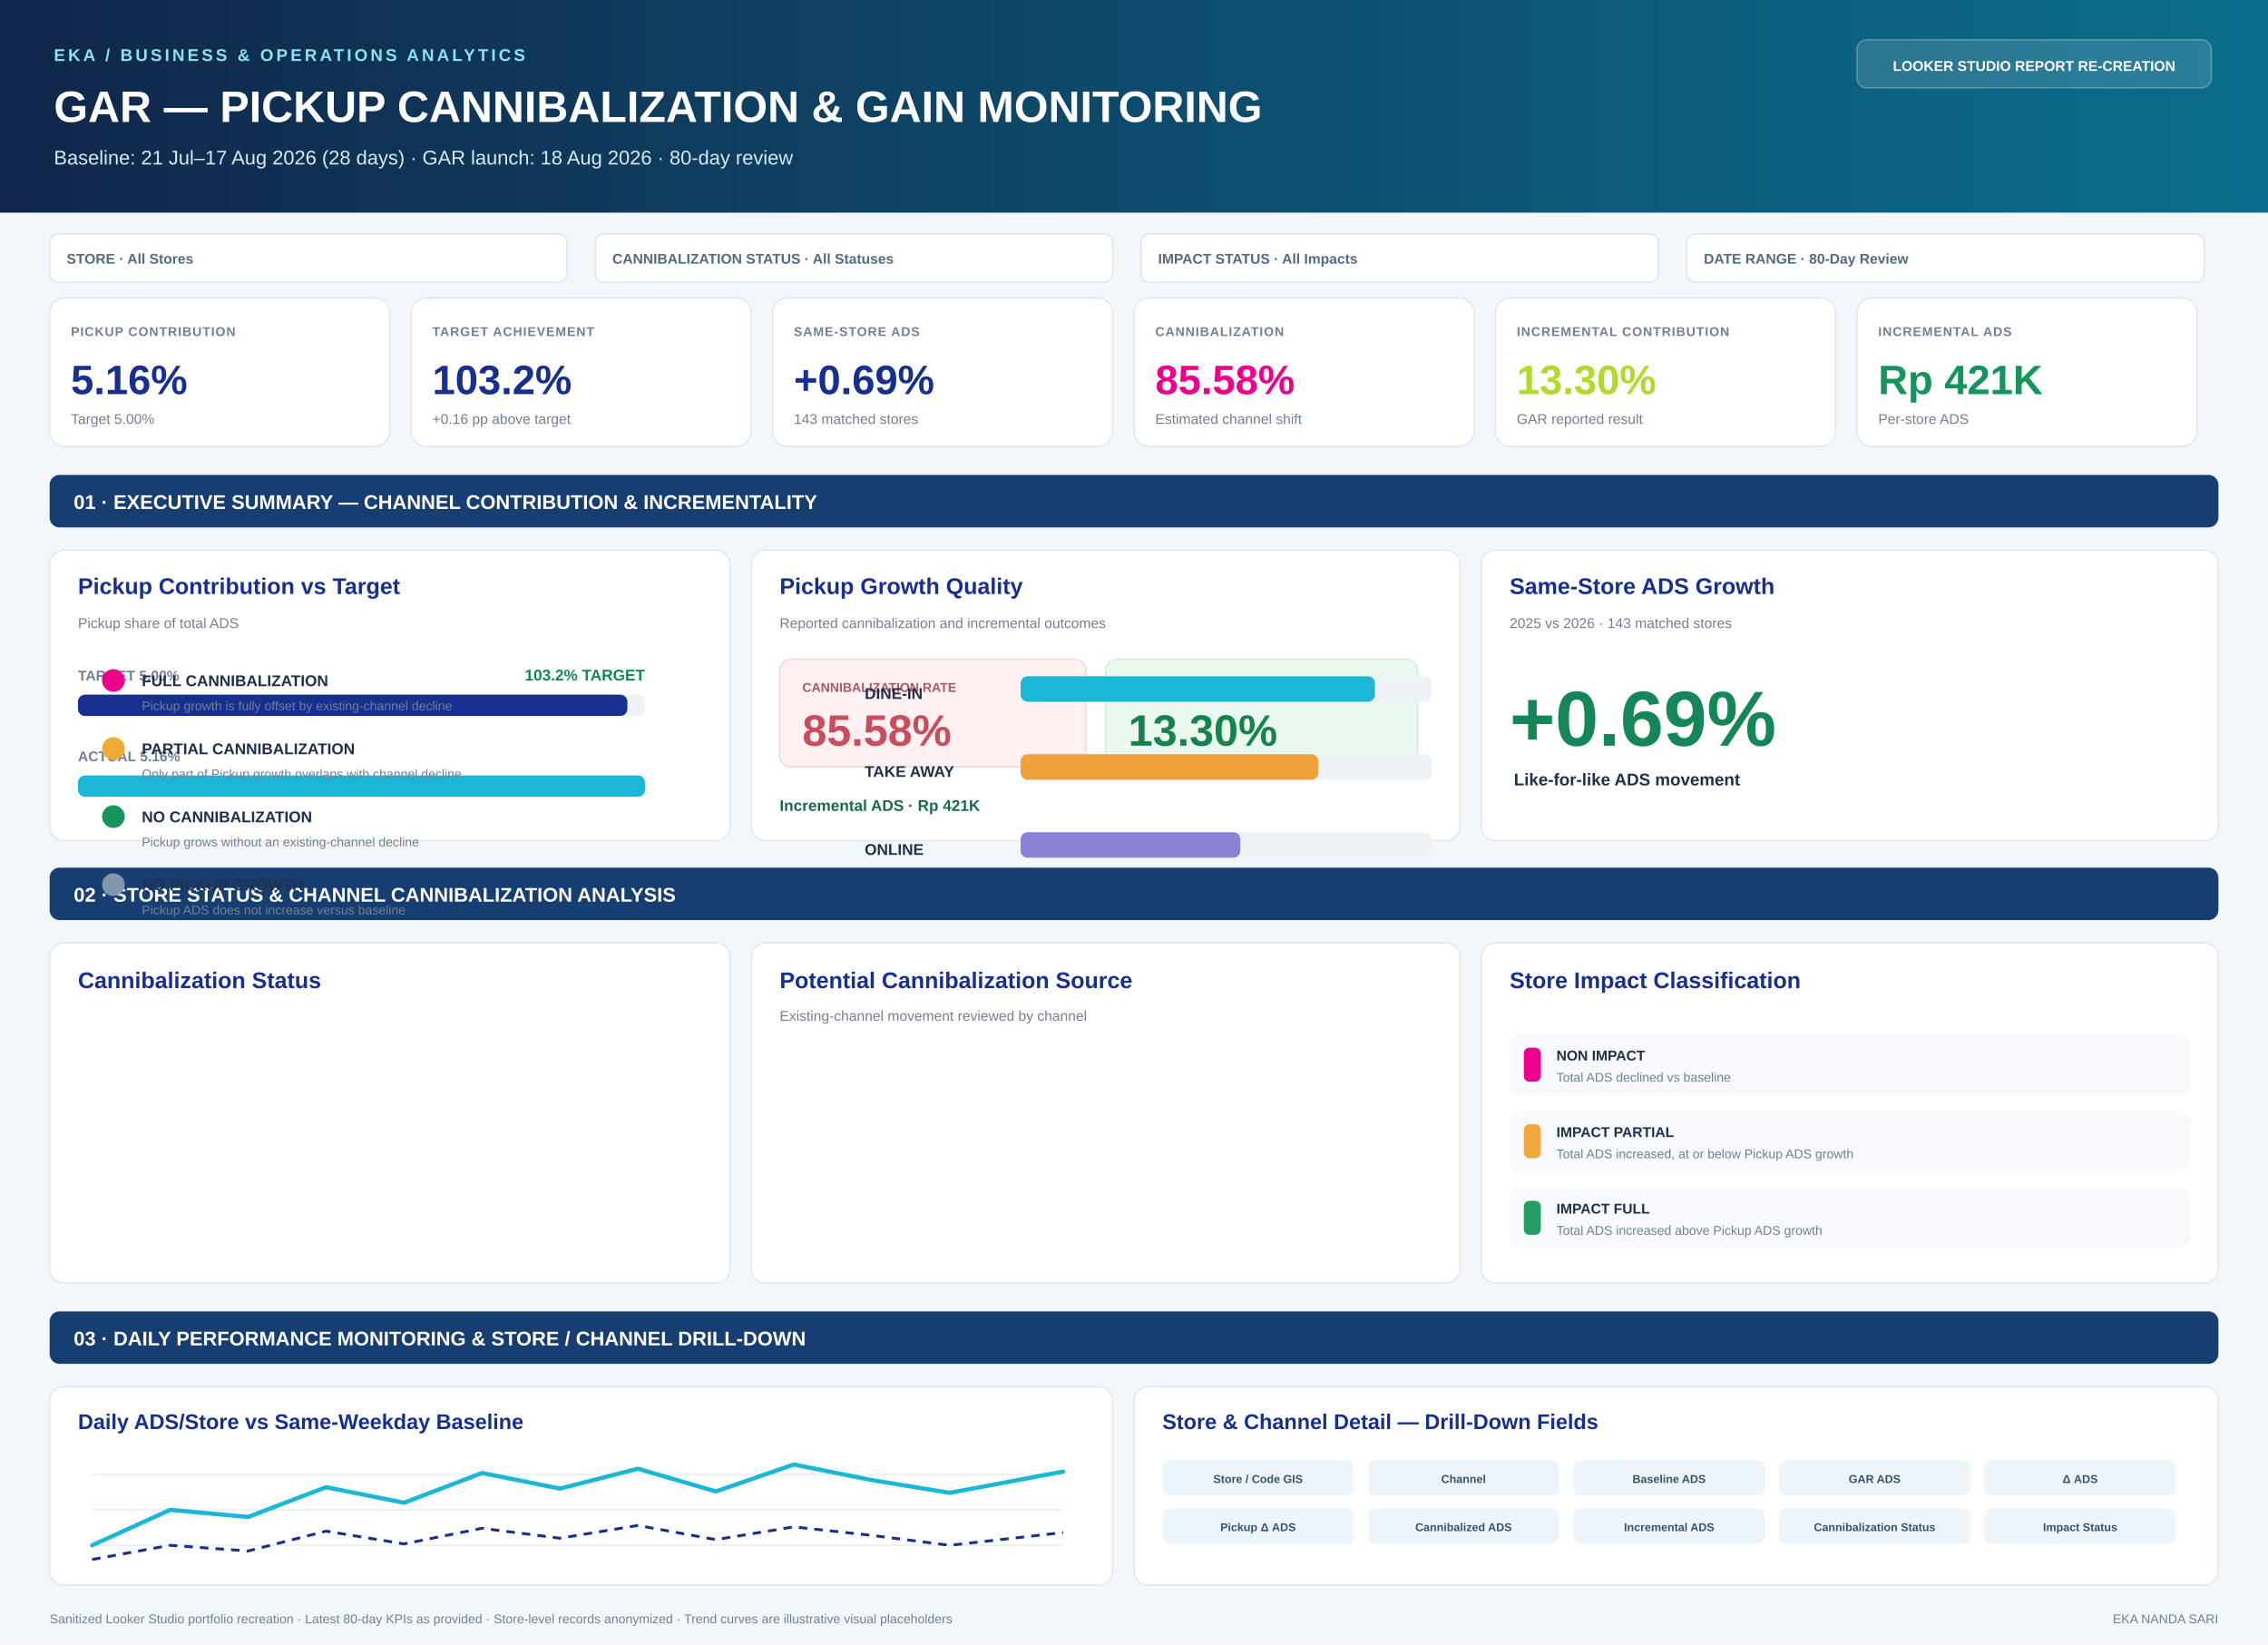
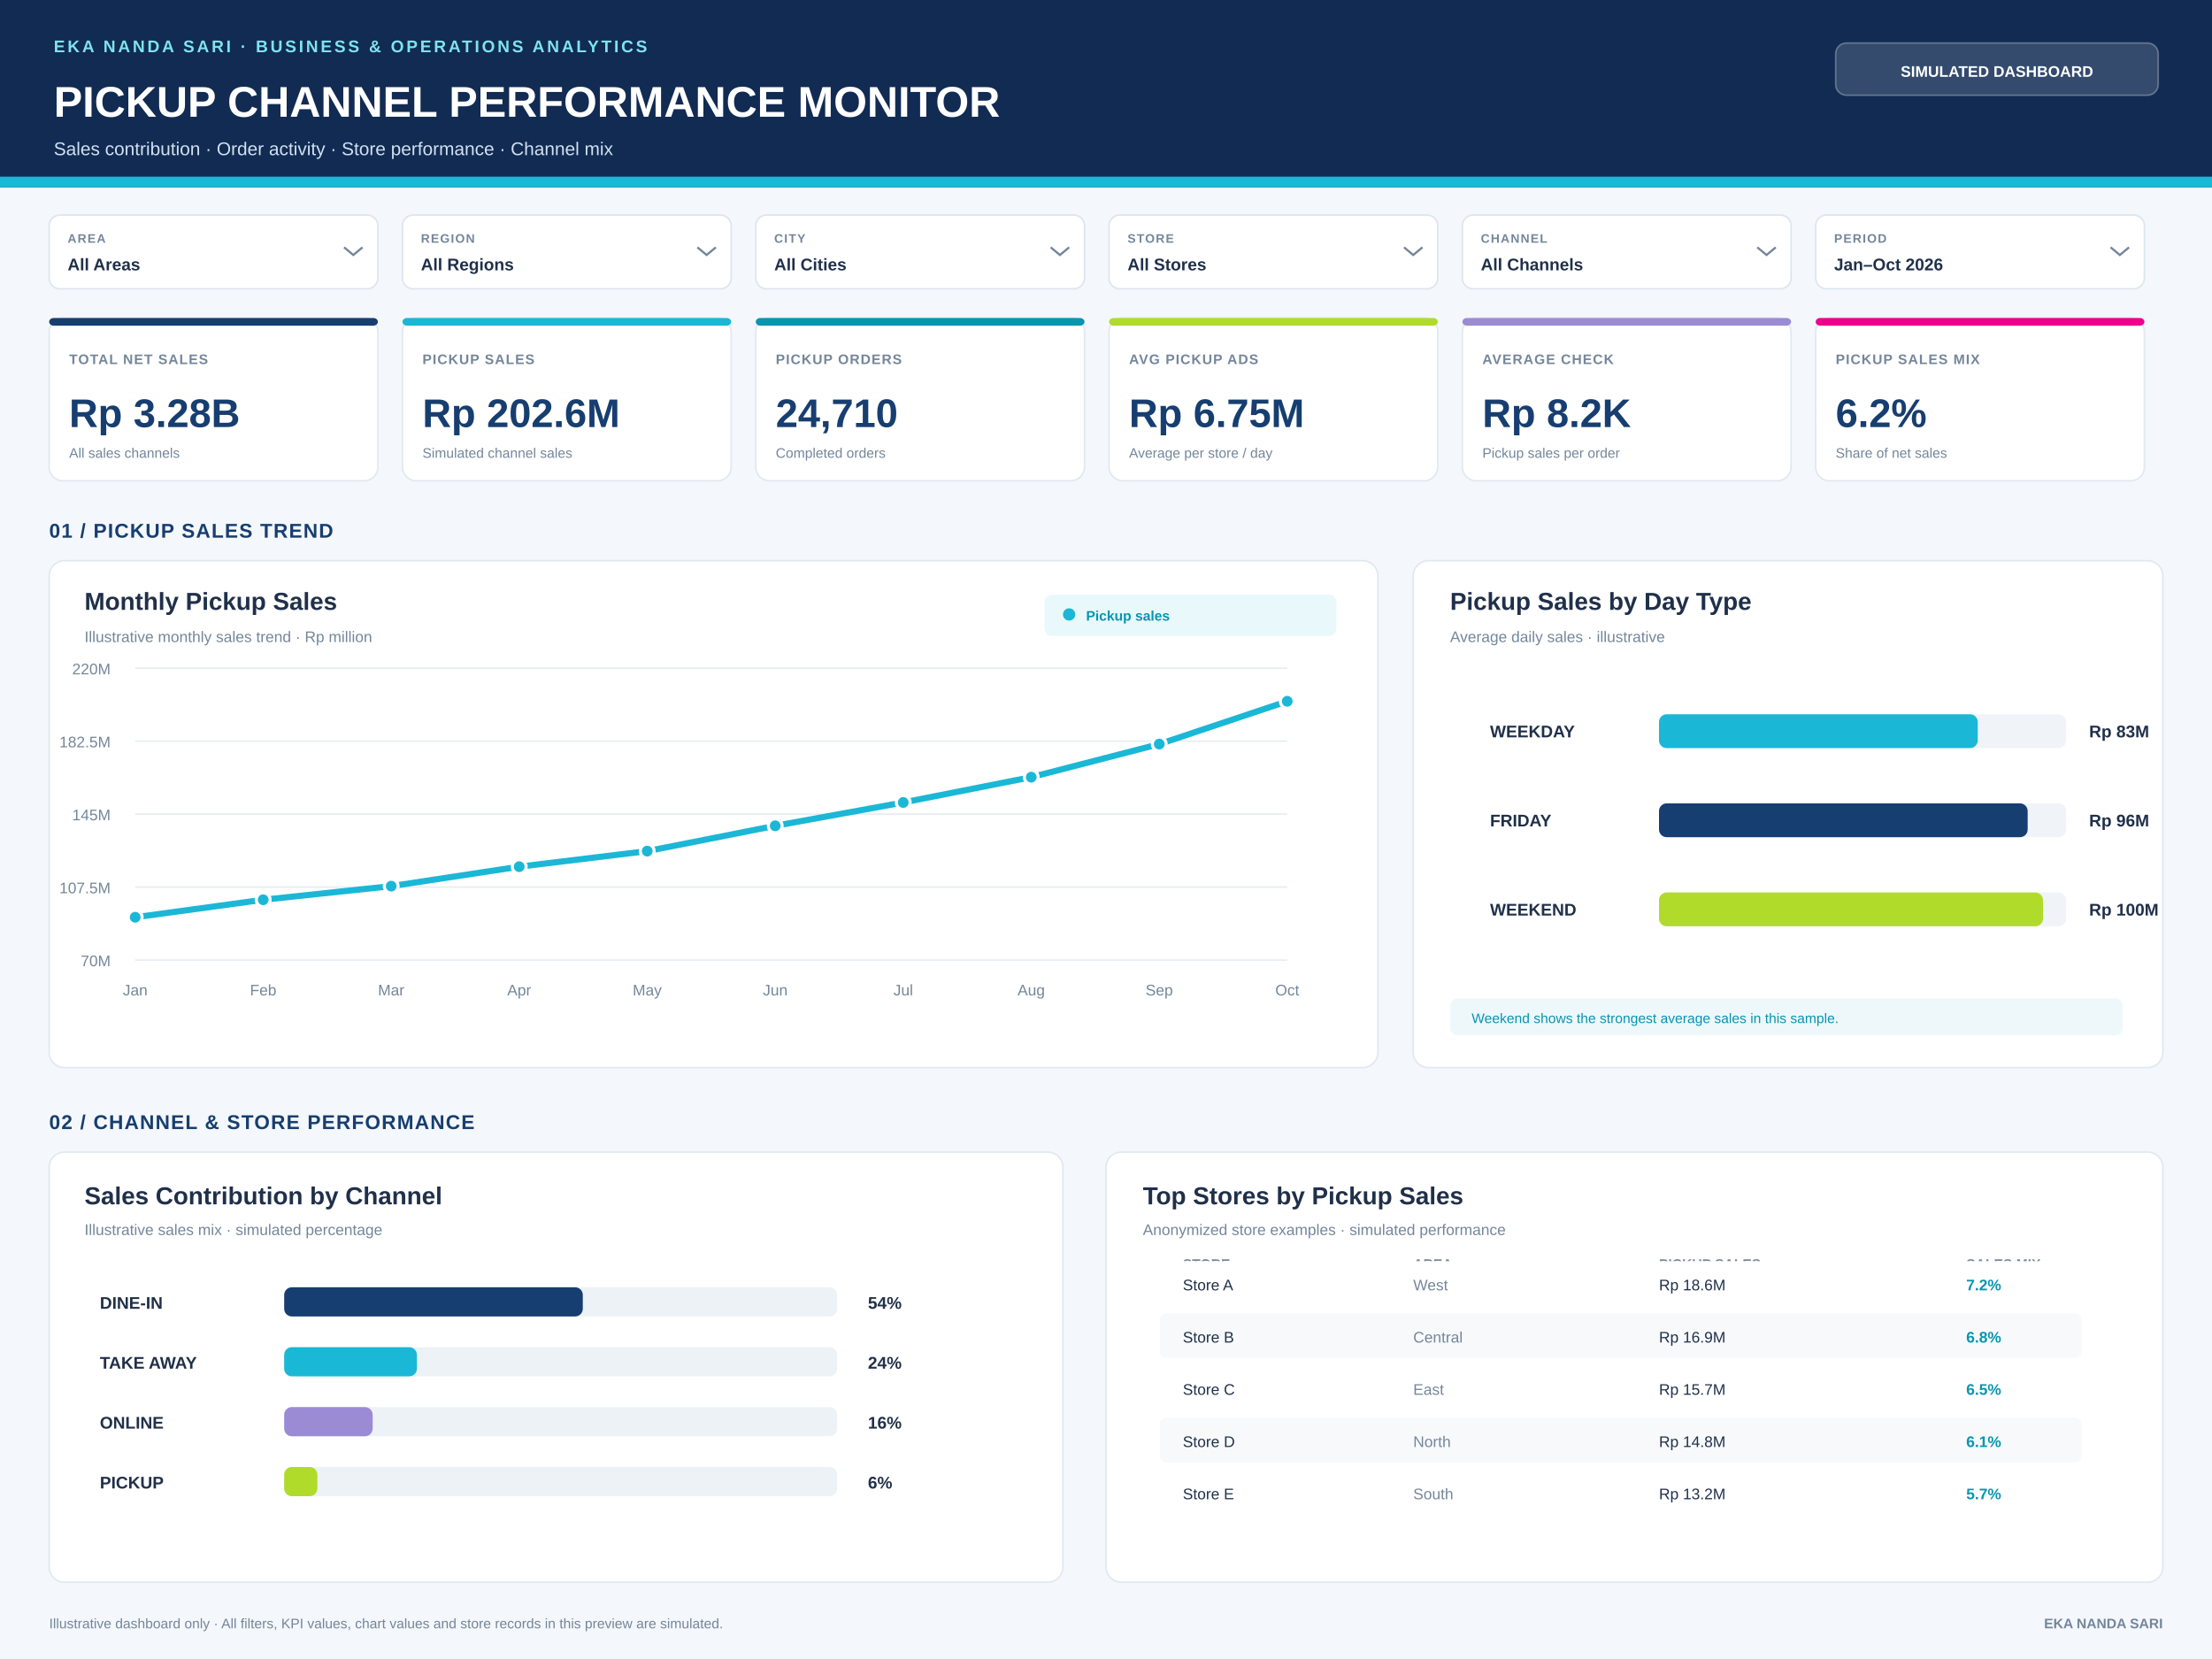
- <svg xmlns="http://www.w3.org/2000/svg" width="1600" height="1160" viewBox="0 0 1600 1160">
-   <rect width="1600" height="1160" fill="#f3f7fb" />
-   <defs>
-     <linearGradient id="hdr" x1="0" x2="1">
-       <stop offset="0" stop-color="#10264a" />
-       <stop offset="1" stop-color="#0b6e8c" />
-     </linearGradient>
-   </defs>
-   <rect width="1600" height="150" fill="url(#hdr)" />
-   <text x="38" y="43" font-family="Arial,sans-serif" font-size="12" font-weight="800" letter-spacing="2" fill="#8ce4ed">EKA / BUSINESS &amp; OPERATIONS ANALYTICS</text>
-   <text x="38" y="86" font-family="Arial,sans-serif" font-size="31" font-weight="900" fill="#fff">GAR — PICKUP CANNIBALIZATION &amp; GAIN MONITORING</text>
-   <text x="38" y="116" font-family="Arial,sans-serif" font-size="14" fill="#d7eaf4">Baseline: 21 Jul–17 Aug 2026 (28 days) · GAR launch: 18 Aug 2026 · 80-day review</text>
-   <rect x="1310" y="28" width="250" height="34" rx="7" fill="#ffffff" fill-opacity=".13" stroke="#ffffff" stroke-opacity=".28" />
-   <text x="1435" y="50" text-anchor="middle" font-family="Arial,sans-serif" font-size="10" font-weight="800" fill="#fff">LOOKER STUDIO REPORT RE-CREATION</text>
-   <rect x="35" y="165" width="365" height="34" rx="6" fill="#fff" stroke="#dbe5ee" />
-   <text x="47" y="186" font-family="Arial,sans-serif" font-size="10" font-weight="700" fill="#536a81">STORE · All Stores</text>
-   <rect x="420" y="165" width="365" height="34" rx="6" fill="#fff" stroke="#dbe5ee" />
-   <text x="432" y="186" font-family="Arial,sans-serif" font-size="10" font-weight="700" fill="#536a81">CANNIBALIZATION STATUS · All Statuses</text>
-   <rect x="805" y="165" width="365" height="34" rx="6" fill="#fff" stroke="#dbe5ee" />
-   <text x="817" y="186" font-family="Arial,sans-serif" font-size="10" font-weight="700" fill="#536a81">IMPACT STATUS · All Impacts</text>
-   <rect x="1190" y="165" width="365" height="34" rx="6" fill="#fff" stroke="#dbe5ee" />
-   <text x="1202" y="186" font-family="Arial,sans-serif" font-size="10" font-weight="700" fill="#536a81">DATE RANGE · 80-Day Review</text>
-   <g>
-     <rect x="35" y="210" width="240" height="105" rx="11" fill="#fff" stroke="#dfe7ef" />
-     <text x="50" y="237" font-family="Arial,sans-serif" font-size="9" font-weight="800" letter-spacing=".6" fill="#718096">PICKUP CONTRIBUTION</text>
-     <text x="50" y="278" font-family="Arial,sans-serif" font-size="29" font-weight="900" fill="#172f8f">5.16%</text>
-     <text x="50" y="299" font-family="Arial,sans-serif" font-size="10" fill="#718096">Target 5.00%</text>
-   </g>
-   <g>
-     <rect x="290" y="210" width="240" height="105" rx="11" fill="#fff" stroke="#dfe7ef" />
-     <text x="305" y="237" font-family="Arial,sans-serif" font-size="9" font-weight="800" letter-spacing=".6" fill="#718096">TARGET ACHIEVEMENT</text>
-     <text x="305" y="278" font-family="Arial,sans-serif" font-size="29" font-weight="900" fill="#172f8f">103.2%</text>
-     <text x="305" y="299" font-family="Arial,sans-serif" font-size="10" fill="#718096">+0.16 pp above target</text>
-   </g>
-   <g>
-     <rect x="545" y="210" width="240" height="105" rx="11" fill="#fff" stroke="#dfe7ef" />
-     <text x="560" y="237" font-family="Arial,sans-serif" font-size="9" font-weight="800" letter-spacing=".6" fill="#718096">SAME-STORE ADS</text>
-     <text x="560" y="278" font-family="Arial,sans-serif" font-size="29" font-weight="900" fill="#172f8f">+0.69%</text>
-     <text x="560" y="299" font-family="Arial,sans-serif" font-size="10" fill="#718096">143 matched stores</text>
-   </g>
-   <g>
-     <rect x="800" y="210" width="240" height="105" rx="11" fill="#fff" stroke="#dfe7ef" />
-     <text x="815" y="237" font-family="Arial,sans-serif" font-size="9" font-weight="800" letter-spacing=".6" fill="#718096">CANNIBALIZATION</text>
-     <text x="815" y="278" font-family="Arial,sans-serif" font-size="29" font-weight="900" fill="#ed008c">85.58%</text>
-     <text x="815" y="299" font-family="Arial,sans-serif" font-size="10" fill="#718096">Estimated channel shift</text>
-   </g>
-   <g>
-     <rect x="1055" y="210" width="240" height="105" rx="11" fill="#fff" stroke="#dfe7ef" />
-     <text x="1070" y="237" font-family="Arial,sans-serif" font-size="9" font-weight="800" letter-spacing=".6" fill="#718096">INCREMENTAL CONTRIBUTION</text>
-     <text x="1070" y="278" font-family="Arial,sans-serif" font-size="29" font-weight="900" fill="#b1db2b">13.30%</text>
-     <text x="1070" y="299" font-family="Arial,sans-serif" font-size="10" fill="#718096">GAR reported result</text>
-   </g>
-   <g>
-     <rect x="1310" y="210" width="240" height="105" rx="11" fill="#fff" stroke="#dfe7ef" />
-     <text x="1325" y="237" font-family="Arial,sans-serif" font-size="9" font-weight="800" letter-spacing=".6" fill="#718096">INCREMENTAL ADS</text>
-     <text x="1325" y="278" font-family="Arial,sans-serif" font-size="29" font-weight="900" fill="#15945c">Rp 421K</text>
-     <text x="1325" y="299" font-family="Arial,sans-serif" font-size="10" fill="#718096">Per-store ADS</text>
-   </g>
-   <rect x="35" y="335" width="1530" height="37" rx="7" fill="#173e70" />
-   <text x="52" y="359" font-family="Arial,sans-serif" font-size="14" font-weight="900" fill="#fff">01 · EXECUTIVE SUMMARY — CHANNEL CONTRIBUTION &amp; INCREMENTALITY</text>
-   <rect x="35" y="388" width="480" height="205" rx="10" fill="#fff" stroke="#dfe7ef" />
-   <text x="55" y="419" font-family="Arial,sans-serif" font-size="16" font-weight="850" fill="#172f8f">Pickup Contribution vs Target</text>
-   <text x="55" y="443" font-family="Arial,sans-serif" font-size="10" fill="#718096">Pickup share of total ADS</text>
-   <text x="55" y="480" font-family="Arial,sans-serif" font-size="10" font-weight="800" fill="#718096">TARGET 5.00%</text>
-   <rect x="55" y="490" width="400" height="15" rx="5" fill="#edf2f7" />
-   <rect x="55" y="490" width="387.6" height="15" rx="5" fill="#172f8f" />
-   <text x="55" y="537" font-family="Arial,sans-serif" font-size="10" font-weight="800" fill="#718096">ACTUAL 5.16%</text>
-   <rect x="55" y="547" width="400" height="15" rx="5" fill="#edf2f7" />
-   <rect x="55" y="547" width="400" height="15" rx="5" fill="#1bb7d6" />
-   <text x="455" y="480" text-anchor="end" font-family="Arial,sans-serif" font-size="11" font-weight="900" fill="#148657">103.2% TARGET</text>
-   <rect x="530" y="388" width="500" height="205" rx="10" fill="#fff" stroke="#dfe7ef" />
-   <text x="550" y="419" font-family="Arial,sans-serif" font-size="16" font-weight="850" fill="#172f8f">Pickup Growth Quality</text>
-   <text x="550" y="443" font-family="Arial,sans-serif" font-size="10" fill="#718096">Reported cannibalization and incremental outcomes</text>
-   <rect x="550" y="465" width="216" height="76" rx="8" fill="#fff0f1" stroke="#f2d7da" />
-   <text x="566" y="488" font-family="Arial,sans-serif" font-size="9" font-weight="850" fill="#a85b64">CANNIBALIZATION RATE</text>
-   <text x="566" y="526" font-family="Arial,sans-serif" font-size="31" font-weight="900" fill="#c94e5d">85.58%</text>
-   <rect x="780" y="465" width="220" height="76" rx="8" fill="#eaf8ef" stroke="#d1ebdc" />
-   <text x="796" y="488" font-family="Arial,sans-serif" font-size="9" font-weight="850" fill="#48846a">INCREMENTAL CONTRIBUTION</text>
-   <text x="796" y="526" font-family="Arial,sans-serif" font-size="31" font-weight="900" fill="#16834f">13.30%</text>
-   <text x="550" y="572" font-family="Arial,sans-serif" font-size="11" font-weight="850" fill="#176b4a">Incremental ADS · Rp 421K</text>
-   <rect x="1045" y="388" width="520" height="205" rx="10" fill="#fff" stroke="#dfe7ef" />
-   <text x="1065" y="419" font-family="Arial,sans-serif" font-size="16" font-weight="850" fill="#172f8f">Same-Store ADS Growth</text>
-   <text x="1065" y="443" font-family="Arial,sans-serif" font-size="10" fill="#718096">2025 vs 2026 · 143 matched stores</text>
-   <text x="1065" y="526" font-family="Arial,sans-serif" font-size="55" font-weight="900" fill="#148657">+0.69%</text>
-   <text x="1068" y="554" font-family="Arial,sans-serif" font-size="12" font-weight="850" fill="#20304a">Like-for-like ADS movement</text>
-   <rect x="35" y="612" width="1530" height="37" rx="7" fill="#173e70" />
-   <text x="52" y="636" font-family="Arial,sans-serif" font-size="14" font-weight="900" fill="#fff">02 · STORE STATUS &amp; CHANNEL CANNIBALIZATION ANALYSIS</text>
-   <rect x="35" y="665" width="480" height="240" rx="10" fill="#fff" stroke="#dfe7ef" />
-   <text x="55" y="697" font-family="Arial,sans-serif" font-size="16" font-weight="850" fill="#172f8f">Cannibalization Status</text>
-   <circle cx="80" cy="480" r="8" fill="#ed008c" />
-   <text x="100" y="484" font-family="Arial,sans-serif" font-size="11" font-weight="800" fill="#20304a">FULL CANNIBALIZATION</text>
-   <text x="100" y="501" font-family="Arial,sans-serif" font-size="9" fill="#718096">Pickup growth is fully offset by existing-channel decline</text>
-   <circle cx="80" cy="528" r="8" fill="#edaa35" />
-   <text x="100" y="532" font-family="Arial,sans-serif" font-size="11" font-weight="800" fill="#20304a">PARTIAL CANNIBALIZATION</text>
-   <text x="100" y="549" font-family="Arial,sans-serif" font-size="9" fill="#718096">Only part of Pickup growth overlaps with channel decline</text>
-   <circle cx="80" cy="576" r="8" fill="#15945c" />
-   <text x="100" y="580" font-family="Arial,sans-serif" font-size="11" font-weight="800" fill="#20304a">NO CANNIBALIZATION</text>
-   <text x="100" y="597" font-family="Arial,sans-serif" font-size="9" fill="#718096">Pickup grows without an existing-channel decline</text>
-   <circle cx="80" cy="624" r="8" fill="#8296ac" />
-   <text x="100" y="628" font-family="Arial,sans-serif" font-size="11" font-weight="800" fill="#20304a">NO PICKUP GROWTH</text>
-   <text x="100" y="645" font-family="Arial,sans-serif" font-size="9" fill="#718096">Pickup ADS does not increase versus baseline</text>
-   <rect x="530" y="665" width="500" height="240" rx="10" fill="#fff" stroke="#dfe7ef" />
-   <text x="550" y="697" font-family="Arial,sans-serif" font-size="16" font-weight="850" fill="#172f8f">Potential Cannibalization Source</text>
-   <text x="550" y="720" font-family="Arial,sans-serif" font-size="10" fill="#718096">Existing-channel movement reviewed by channel</text>
-   <text x="610" y="493" font-family="Arial,sans-serif" font-size="11" font-weight="800" fill="#20304a">DINE-IN</text>
-   <rect x="720" y="477" width="290" height="18" rx="5" fill="#edf2f7" />
-   <rect x="720" y="477" width="250" height="18" rx="5" fill="#1bb7d6" />
-   <text x="610" y="548" font-family="Arial,sans-serif" font-size="11" font-weight="800" fill="#20304a">TAKE AWAY</text>
-   <rect x="720" y="532" width="290" height="18" rx="5" fill="#edf2f7" />
-   <rect x="720" y="532" width="210" height="18" rx="5" fill="#f0a23a" />
-   <text x="610" y="603" font-family="Arial,sans-serif" font-size="11" font-weight="800" fill="#20304a">ONLINE</text>
-   <rect x="720" y="587" width="290" height="18" rx="5" fill="#edf2f7" />
-   <rect x="720" y="587" width="155" height="18" rx="5" fill="#8b82d8" />
-   <rect x="1045" y="665" width="520" height="240" rx="10" fill="#fff" stroke="#dfe7ef" />
-   <text x="1065" y="697" font-family="Arial,sans-serif" font-size="16" font-weight="850" fill="#172f8f">Store Impact Classification</text>
-   <rect x="1065" y="730" width="480" height="42" rx="7" fill="#f7f9fc" />
-   <rect x="1075" y="739" width="12" height="24" rx="4" fill="#ed008c" />
-   <text x="1098" y="748" font-family="Arial,sans-serif" font-size="10" font-weight="900" fill="#20304a">NON IMPACT</text>
-   <text x="1098" y="763" font-family="Arial,sans-serif" font-size="9" fill="#718096">Total ADS declined vs baseline</text>
-   <rect x="1065" y="784" width="480" height="42" rx="7" fill="#f7f9fc" />
-   <rect x="1075" y="793" width="12" height="24" rx="4" fill="#efa93d" />
-   <text x="1098" y="802" font-family="Arial,sans-serif" font-size="10" font-weight="900" fill="#20304a">IMPACT PARTIAL</text>
-   <text x="1098" y="817" font-family="Arial,sans-serif" font-size="9" fill="#718096">Total ADS increased, at or below Pickup ADS growth</text>
-   <rect x="1065" y="838" width="480" height="42" rx="7" fill="#f7f9fc" />
-   <rect x="1075" y="847" width="12" height="24" rx="4" fill="#209e65" />
-   <text x="1098" y="856" font-family="Arial,sans-serif" font-size="10" font-weight="900" fill="#20304a">IMPACT FULL</text>
-   <text x="1098" y="871" font-family="Arial,sans-serif" font-size="9" fill="#718096">Total ADS increased above Pickup ADS growth</text>
-   <rect x="35" y="925" width="1530" height="37" rx="7" fill="#173e70" />
-   <text x="52" y="949" font-family="Arial,sans-serif" font-size="14" font-weight="900" fill="#fff">03 · DAILY PERFORMANCE MONITORING &amp; STORE / CHANNEL DRILL-DOWN</text>
-   <rect x="35" y="978" width="750" height="140" rx="10" fill="#fff" stroke="#dfe7ef" />
-   <text x="55" y="1008" font-family="Arial,sans-serif" font-size="15" font-weight="850" fill="#172f8f">Daily ADS/Store vs Same-Weekday Baseline</text>
-   <line x1="65" y1="1040" x2="750" y2="1040" stroke="#e7edf4" />
-   <line x1="65" y1="1065" x2="750" y2="1065" stroke="#e7edf4" />
-   <line x1="65" y1="1090" x2="750" y2="1090" stroke="#e7edf4" />
-   <polyline points="65,1090 120,1065 175,1070 230,1049 285,1060 340,1039 395,1050 450,1036 505,1052 560,1033 615,1044 670,1053 750,1038" fill="none" stroke="#1bb7d6" stroke-width="3" stroke-linejoin="round" stroke-linecap="round" />
-   <polyline points="65,1100 120,1090 175,1094 230,1080 285,1089 340,1078 395,1085 450,1076 505,1086 560,1077 615,1083 670,1090 750,1081" fill="none" stroke="#172f8f" stroke-width="2" stroke-dasharray="6 5" />
-   <rect x="800" y="978" width="765" height="140" rx="10" fill="#fff" stroke="#dfe7ef" />
-   <text x="820" y="1008" font-family="Arial,sans-serif" font-size="15" font-weight="850" fill="#172f8f">Store &amp; Channel Detail — Drill-Down Fields</text>
-   <rect x="820" y="1030" width="135" height="25" rx="5" fill="#edf5fa" />
-   <text x="887.5" y="1046" text-anchor="middle" font-family="Arial,sans-serif" font-size="8" font-weight="800" fill="#36536e">Store / Code GIS</text>
-   <rect x="965" y="1030" width="135" height="25" rx="5" fill="#edf5fa" />
-   <text x="1032.5" y="1046" text-anchor="middle" font-family="Arial,sans-serif" font-size="8" font-weight="800" fill="#36536e">Channel</text>
-   <rect x="1110" y="1030" width="135" height="25" rx="5" fill="#edf5fa" />
-   <text x="1177.5" y="1046" text-anchor="middle" font-family="Arial,sans-serif" font-size="8" font-weight="800" fill="#36536e">Baseline ADS</text>
-   <rect x="1255" y="1030" width="135" height="25" rx="5" fill="#edf5fa" />
-   <text x="1322.5" y="1046" text-anchor="middle" font-family="Arial,sans-serif" font-size="8" font-weight="800" fill="#36536e">GAR ADS</text>
-   <rect x="1400" y="1030" width="135" height="25" rx="5" fill="#edf5fa" />
-   <text x="1467.5" y="1046" text-anchor="middle" font-family="Arial,sans-serif" font-size="8" font-weight="800" fill="#36536e">Δ ADS</text>
-   <rect x="820" y="1064" width="135" height="25" rx="5" fill="#edf5fa" />
-   <text x="887.5" y="1080" text-anchor="middle" font-family="Arial,sans-serif" font-size="8" font-weight="800" fill="#36536e">Pickup Δ ADS</text>
-   <rect x="965" y="1064" width="135" height="25" rx="5" fill="#edf5fa" />
-   <text x="1032.5" y="1080" text-anchor="middle" font-family="Arial,sans-serif" font-size="8" font-weight="800" fill="#36536e">Cannibalized ADS</text>
-   <rect x="1110" y="1064" width="135" height="25" rx="5" fill="#edf5fa" />
-   <text x="1177.5" y="1080" text-anchor="middle" font-family="Arial,sans-serif" font-size="8" font-weight="800" fill="#36536e">Incremental ADS</text>
-   <rect x="1255" y="1064" width="135" height="25" rx="5" fill="#edf5fa" />
-   <text x="1322.5" y="1080" text-anchor="middle" font-family="Arial,sans-serif" font-size="8" font-weight="800" fill="#36536e">Cannibalization Status</text>
-   <rect x="1400" y="1064" width="135" height="25" rx="5" fill="#edf5fa" />
-   <text x="1467.5" y="1080" text-anchor="middle" font-family="Arial,sans-serif" font-size="8" font-weight="800" fill="#36536e">Impact Status</text>
-   <text x="35" y="1145" font-family="Arial,sans-serif" font-size="9" fill="#718096">Sanitized Looker Studio portfolio recreation · Latest 80-day KPIs as provided · Store-level records anonymized · Trend curves are illustrative visual placeholders</text>
-   <text x="1565" y="1145" text-anchor="end" font-family="Arial,sans-serif" font-size="9" fill="#718096">EKA NANDA SARI</text>
+ <svg xmlns="http://www.w3.org/2000/svg" width="1440" height="1080" viewBox="0 0 1440 1080">
+   <rect width="1440" height="1080" fill="#f4f7fb" />
+   <rect x="0" y="0" width="1440" height="122" fill="#112b53" />
+   <rect x="0" y="115" width="1440" height="7" fill="#1bb7d6" />
+   <text x="35" y="34" font-family="Arial,sans-serif" font-size="11" font-weight="800" letter-spacing="1.6" fill="#7ee3ed">EKA NANDA SARI · BUSINESS &amp; OPERATIONS ANALYTICS</text>
+   <text x="35" y="76" font-family="Arial,sans-serif" font-size="28" font-weight="900" fill="#fff">PICKUP CHANNEL PERFORMANCE MONITOR</text>
+   <text x="35" y="101" font-family="Arial,sans-serif" font-size="12" fill="#d2e1ef">Sales contribution · Order activity · Store performance · Channel mix</text>
+   <rect x="1195" y="28" width="210" height="34" rx="7" fill="#fff" fill-opacity=".15" stroke="#fff" stroke-opacity=".3" />
+   <text x="1300" y="50" text-anchor="middle" font-family="Arial,sans-serif" font-size="10" font-weight="900" fill="#fff">SIMULATED DASHBOARD</text>
+   <rect x="32" y="140" width="214" height="48" rx="7" fill="#fff" stroke="#dce5ee" />
+   <text x="44" y="158" font-family="Arial,sans-serif" font-size="8" font-weight="900" letter-spacing=".7" fill="#74869a">AREA</text>
+   <text x="44" y="176" font-family="Arial,sans-serif" font-size="11" font-weight="700" fill="#20304a">All Areas</text>
+   <path d="M 224 161 l 6 5 l 6 -5" fill="none" stroke="#74869a" stroke-width="1.4" />
+   <rect x="262" y="140" width="214" height="48" rx="7" fill="#fff" stroke="#dce5ee" />
+   <text x="274" y="158" font-family="Arial,sans-serif" font-size="8" font-weight="900" letter-spacing=".7" fill="#74869a">REGION</text>
+   <text x="274" y="176" font-family="Arial,sans-serif" font-size="11" font-weight="700" fill="#20304a">All Regions</text>
+   <path d="M 454 161 l 6 5 l 6 -5" fill="none" stroke="#74869a" stroke-width="1.4" />
+   <rect x="492" y="140" width="214" height="48" rx="7" fill="#fff" stroke="#dce5ee" />
+   <text x="504" y="158" font-family="Arial,sans-serif" font-size="8" font-weight="900" letter-spacing=".7" fill="#74869a">CITY</text>
+   <text x="504" y="176" font-family="Arial,sans-serif" font-size="11" font-weight="700" fill="#20304a">All Cities</text>
+   <path d="M 684 161 l 6 5 l 6 -5" fill="none" stroke="#74869a" stroke-width="1.4" />
+   <rect x="722" y="140" width="214" height="48" rx="7" fill="#fff" stroke="#dce5ee" />
+   <text x="734" y="158" font-family="Arial,sans-serif" font-size="8" font-weight="900" letter-spacing=".7" fill="#74869a">STORE</text>
+   <text x="734" y="176" font-family="Arial,sans-serif" font-size="11" font-weight="700" fill="#20304a">All Stores</text>
+   <path d="M 914 161 l 6 5 l 6 -5" fill="none" stroke="#74869a" stroke-width="1.4" />
+   <rect x="952" y="140" width="214" height="48" rx="7" fill="#fff" stroke="#dce5ee" />
+   <text x="964" y="158" font-family="Arial,sans-serif" font-size="8" font-weight="900" letter-spacing=".7" fill="#74869a">CHANNEL</text>
+   <text x="964" y="176" font-family="Arial,sans-serif" font-size="11" font-weight="700" fill="#20304a">All Channels</text>
+   <path d="M 1144 161 l 6 5 l 6 -5" fill="none" stroke="#74869a" stroke-width="1.4" />
+   <rect x="1182" y="140" width="214" height="48" rx="7" fill="#fff" stroke="#dce5ee" />
+   <text x="1194" y="158" font-family="Arial,sans-serif" font-size="8" font-weight="900" letter-spacing=".7" fill="#74869a">PERIOD</text>
+   <text x="1194" y="176" font-family="Arial,sans-serif" font-size="11" font-weight="700" fill="#20304a">Jan–Oct 2026</text>
+   <path d="M 1374 161 l 6 5 l 6 -5" fill="none" stroke="#74869a" stroke-width="1.4" />
+   <rect x="32" y="207" width="214" height="106" rx="9" fill="#fff" stroke="#e0e8f0" />
+   <rect x="32" y="207" width="214" height="5" rx="3" fill="#173e70" />
+   <text x="45" y="237" font-family="Arial,sans-serif" font-size="9" font-weight="850" letter-spacing=".6" fill="#74869a">TOTAL NET SALES</text>
+   <text x="45" y="278" font-family="Arial,sans-serif" font-size="26" font-weight="900" fill="#173e70">Rp 3.28B</text>
+   <text x="45" y="298" font-family="Arial,sans-serif" font-size="9" fill="#74869a">All sales channels</text>
+   <rect x="262" y="207" width="214" height="106" rx="9" fill="#fff" stroke="#e0e8f0" />
+   <rect x="262" y="207" width="214" height="5" rx="3" fill="#1bb7d6" />
+   <text x="275" y="237" font-family="Arial,sans-serif" font-size="9" font-weight="850" letter-spacing=".6" fill="#74869a">PICKUP SALES</text>
+   <text x="275" y="278" font-family="Arial,sans-serif" font-size="26" font-weight="900" fill="#173e70">Rp 202.6M</text>
+   <text x="275" y="298" font-family="Arial,sans-serif" font-size="9" fill="#74869a">Simulated channel sales</text>
+   <rect x="492" y="207" width="214" height="106" rx="9" fill="#fff" stroke="#e0e8f0" />
+   <rect x="492" y="207" width="214" height="5" rx="3" fill="#0795b0" />
+   <text x="505" y="237" font-family="Arial,sans-serif" font-size="9" font-weight="850" letter-spacing=".6" fill="#74869a">PICKUP ORDERS</text>
+   <text x="505" y="278" font-family="Arial,sans-serif" font-size="26" font-weight="900" fill="#173e70">24,710</text>
+   <text x="505" y="298" font-family="Arial,sans-serif" font-size="9" fill="#74869a">Completed orders</text>
+   <rect x="722" y="207" width="214" height="106" rx="9" fill="#fff" stroke="#e0e8f0" />
+   <rect x="722" y="207" width="214" height="5" rx="3" fill="#b1db2b" />
+   <text x="735" y="237" font-family="Arial,sans-serif" font-size="9" font-weight="850" letter-spacing=".6" fill="#74869a">AVG PICKUP ADS</text>
+   <text x="735" y="278" font-family="Arial,sans-serif" font-size="26" font-weight="900" fill="#173e70">Rp 6.75M</text>
+   <text x="735" y="298" font-family="Arial,sans-serif" font-size="9" fill="#74869a">Average per store / day</text>
+   <rect x="952" y="207" width="214" height="106" rx="9" fill="#fff" stroke="#e0e8f0" />
+   <rect x="952" y="207" width="214" height="5" rx="3" fill="#9b8bd5" />
+   <text x="965" y="237" font-family="Arial,sans-serif" font-size="9" font-weight="850" letter-spacing=".6" fill="#74869a">AVERAGE CHECK</text>
+   <text x="965" y="278" font-family="Arial,sans-serif" font-size="26" font-weight="900" fill="#173e70">Rp 8.2K</text>
+   <text x="965" y="298" font-family="Arial,sans-serif" font-size="9" fill="#74869a">Pickup sales per order</text>
+   <rect x="1182" y="207" width="214" height="106" rx="9" fill="#fff" stroke="#e0e8f0" />
+   <rect x="1182" y="207" width="214" height="5" rx="3" fill="#ed008c" />
+   <text x="1195" y="237" font-family="Arial,sans-serif" font-size="9" font-weight="850" letter-spacing=".6" fill="#74869a">PICKUP SALES MIX</text>
+   <text x="1195" y="278" font-family="Arial,sans-serif" font-size="26" font-weight="900" fill="#173e70">6.2%</text>
+   <text x="1195" y="298" font-family="Arial,sans-serif" font-size="9" fill="#74869a">Share of net sales</text>
+   <text x="32" y="350" font-family="Arial,sans-serif" font-size="13" font-weight="900" letter-spacing=".7" fill="#173e70">01 / PICKUP SALES TREND</text>
+   <rect x="32" y="365" width="865" height="330" rx="10" fill="#fff" stroke="#e0e8f0" />
+   <text x="55" y="397" font-family="Arial,sans-serif" font-size="16" font-weight="850" fill="#20304a">Monthly Pickup Sales</text>
+   <text x="55" y="418" font-family="Arial,sans-serif" font-size="10" fill="#74869a">Illustrative monthly sales trend · Rp million</text>
+   <line x1="88" y1="435" x2="838" y2="435" stroke="#e7edf3" />
+   <text x="72" y="439" text-anchor="end" font-family="Arial,sans-serif" font-size="10" fill="#74869a">220M</text>
+   <line x1="88" y1="482.5" x2="838" y2="482.5" stroke="#e7edf3" />
+   <text x="72" y="486.5" text-anchor="end" font-family="Arial,sans-serif" font-size="10" fill="#74869a">182.5M</text>
+   <line x1="88" y1="530" x2="838" y2="530" stroke="#e7edf3" />
+   <text x="72" y="534" text-anchor="end" font-family="Arial,sans-serif" font-size="10" fill="#74869a">145M</text>
+   <line x1="88" y1="577.5" x2="838" y2="577.5" stroke="#e7edf3" />
+   <text x="72" y="581.5" text-anchor="end" font-family="Arial,sans-serif" font-size="10" fill="#74869a">107.5M</text>
+   <line x1="88" y1="625" x2="838" y2="625" stroke="#e7edf3" />
+   <text x="72" y="629" text-anchor="end" font-family="Arial,sans-serif" font-size="10" fill="#74869a">70M</text>
+   <polyline points="88,597.133 171.333,585.733 254.667,576.867 338,564.2 421.333,554.067 504.667,537.6 588,522.4 671.333,505.933 754.667,484.4 838,456.533" fill="none" stroke="#1bb7d6" stroke-width="4" stroke-linecap="round" stroke-linejoin="round" />
+   <circle cx="88" cy="597.133" r="4.5" fill="#1bb7d6" stroke="#fff" stroke-width="2" />
+   <circle cx="171.333" cy="585.733" r="4.5" fill="#1bb7d6" stroke="#fff" stroke-width="2" />
+   <circle cx="254.667" cy="576.867" r="4.5" fill="#1bb7d6" stroke="#fff" stroke-width="2" />
+   <circle cx="338" cy="564.2" r="4.5" fill="#1bb7d6" stroke="#fff" stroke-width="2" />
+   <circle cx="421.333" cy="554.067" r="4.5" fill="#1bb7d6" stroke="#fff" stroke-width="2" />
+   <circle cx="504.667" cy="537.6" r="4.5" fill="#1bb7d6" stroke="#fff" stroke-width="2" />
+   <circle cx="588" cy="522.4" r="4.5" fill="#1bb7d6" stroke="#fff" stroke-width="2" />
+   <circle cx="671.333" cy="505.933" r="4.5" fill="#1bb7d6" stroke="#fff" stroke-width="2" />
+   <circle cx="754.667" cy="484.4" r="4.5" fill="#1bb7d6" stroke="#fff" stroke-width="2" />
+   <circle cx="838" cy="456.533" r="4.5" fill="#1bb7d6" stroke="#fff" stroke-width="2" />
+   <text x="88" y="648" text-anchor="middle" font-family="Arial,sans-serif" font-size="10" fill="#74869a">Jan</text>
+   <text x="171.333" y="648" text-anchor="middle" font-family="Arial,sans-serif" font-size="10" fill="#74869a">Feb</text>
+   <text x="254.667" y="648" text-anchor="middle" font-family="Arial,sans-serif" font-size="10" fill="#74869a">Mar</text>
+   <text x="338" y="648" text-anchor="middle" font-family="Arial,sans-serif" font-size="10" fill="#74869a">Apr</text>
+   <text x="421.333" y="648" text-anchor="middle" font-family="Arial,sans-serif" font-size="10" fill="#74869a">May</text>
+   <text x="504.667" y="648" text-anchor="middle" font-family="Arial,sans-serif" font-size="10" fill="#74869a">Jun</text>
+   <text x="588" y="648" text-anchor="middle" font-family="Arial,sans-serif" font-size="10" fill="#74869a">Jul</text>
+   <text x="671.333" y="648" text-anchor="middle" font-family="Arial,sans-serif" font-size="10" fill="#74869a">Aug</text>
+   <text x="754.667" y="648" text-anchor="middle" font-family="Arial,sans-serif" font-size="10" fill="#74869a">Sep</text>
+   <text x="838" y="648" text-anchor="middle" font-family="Arial,sans-serif" font-size="10" fill="#74869a">Oct</text>
+   <rect x="680" y="387" width="190" height="27" rx="5" fill="#e9f8fb" />
+   <circle cx="696" cy="400" r="4" fill="#1bb7d6" />
+   <text x="707" y="404" font-family="Arial,sans-serif" font-size="9" font-weight="800" fill="#0795b0">Pickup sales</text>
+   <rect x="920" y="365" width="488" height="330" rx="10" fill="#fff" stroke="#e0e8f0" />
+   <text x="944" y="397" font-family="Arial,sans-serif" font-size="16" font-weight="850" fill="#20304a">Pickup Sales by Day Type</text>
+   <text x="944" y="418" font-family="Arial,sans-serif" font-size="10" fill="#74869a">Average daily sales · illustrative</text>
+   <text x="970" y="480" font-family="Arial,sans-serif" font-size="11" font-weight="800" fill="#20304a">WEEKDAY</text>
+   <rect x="1080" y="465" width="265" height="22" rx="5" fill="#f0f3f7" />
+   <rect x="1080" y="465" width="207.5" height="22" rx="5" fill="#1bb7d6" />
+   <text x="1360" y="480" font-family="Arial,sans-serif" font-size="11" font-weight="800" fill="#20304a">Rp 83M</text>
+   <text x="970" y="538" font-family="Arial,sans-serif" font-size="11" font-weight="800" fill="#20304a">FRIDAY</text>
+   <rect x="1080" y="523" width="265" height="22" rx="5" fill="#f0f3f7" />
+   <rect x="1080" y="523" width="240" height="22" rx="5" fill="#173e70" />
+   <text x="1360" y="538" font-family="Arial,sans-serif" font-size="11" font-weight="800" fill="#20304a">Rp 96M</text>
+   <text x="970" y="596" font-family="Arial,sans-serif" font-size="11" font-weight="800" fill="#20304a">WEEKEND</text>
+   <rect x="1080" y="581" width="265" height="22" rx="5" fill="#f0f3f7" />
+   <rect x="1080" y="581" width="250" height="22" rx="5" fill="#b1db2b" />
+   <text x="1360" y="596" font-family="Arial,sans-serif" font-size="11" font-weight="800" fill="#20304a">Rp 100M</text>
+   <rect x="944" y="650" width="438" height="24" rx="5" fill="#eef8fa" />
+   <text x="958" y="666" font-family="Arial,sans-serif" font-size="9" fill="#0795b0">Weekend shows the strongest average sales in this sample.</text>
+   <text x="32" y="735" font-family="Arial,sans-serif" font-size="13" font-weight="900" letter-spacing=".7" fill="#173e70">02 / CHANNEL &amp; STORE PERFORMANCE</text>
+   <rect x="32" y="750" width="660" height="280" rx="10" fill="#fff" stroke="#e0e8f0" />
+   <text x="55" y="784" font-family="Arial,sans-serif" font-size="16" font-weight="850" fill="#20304a">Sales Contribution by Channel</text>
+   <text x="55" y="804" font-family="Arial,sans-serif" font-size="10" fill="#74869a">Illustrative sales mix · simulated percentage</text>
+   <text x="65" y="852" font-family="Arial,sans-serif" font-size="11" font-weight="800" fill="#20304a">DINE-IN</text>
+   <rect x="185" y="838" width="360" height="19" rx="5" fill="#edf2f7" />
+   <rect x="185" y="838" width="194.4" height="19" rx="5" fill="#173e70" />
+   <text x="565" y="852" font-family="Arial,sans-serif" font-size="11" font-weight="800" fill="#20304a">54%</text>
+   <text x="65" y="891" font-family="Arial,sans-serif" font-size="11" font-weight="800" fill="#20304a">TAKE AWAY</text>
+   <rect x="185" y="877" width="360" height="19" rx="5" fill="#edf2f7" />
+   <rect x="185" y="877" width="86.4" height="19" rx="5" fill="#1bb7d6" />
+   <text x="565" y="891" font-family="Arial,sans-serif" font-size="11" font-weight="800" fill="#20304a">24%</text>
+   <text x="65" y="930" font-family="Arial,sans-serif" font-size="11" font-weight="800" fill="#20304a">ONLINE</text>
+   <rect x="185" y="916" width="360" height="19" rx="5" fill="#edf2f7" />
+   <rect x="185" y="916" width="57.6" height="19" rx="5" fill="#9b8bd5" />
+   <text x="565" y="930" font-family="Arial,sans-serif" font-size="11" font-weight="800" fill="#20304a">16%</text>
+   <text x="65" y="969" font-family="Arial,sans-serif" font-size="11" font-weight="800" fill="#20304a">PICKUP</text>
+   <rect x="185" y="955" width="360" height="19" rx="5" fill="#edf2f7" />
+   <rect x="185" y="955" width="21.6" height="19" rx="5" fill="#b1db2b" />
+   <text x="565" y="969" font-family="Arial,sans-serif" font-size="11" font-weight="800" fill="#20304a">6%</text>
+   <rect x="720" y="750" width="688" height="280" rx="10" fill="#fff" stroke="#e0e8f0" />
+   <text x="744" y="784" font-family="Arial,sans-serif" font-size="16" font-weight="850" fill="#20304a">Top Stores by Pickup Sales</text>
+   <text x="744" y="804" font-family="Arial,sans-serif" font-size="10" fill="#74869a">Anonymized store examples · simulated performance</text>
+   <text x="770" y="826" font-family="Arial,sans-serif" font-size="9" font-weight="900" fill="#74869a">STORE</text>
+   <text x="920" y="826" font-family="Arial,sans-serif" font-size="9" font-weight="900" fill="#74869a">AREA</text>
+   <text x="1080" y="826" font-family="Arial,sans-serif" font-size="9" font-weight="900" fill="#74869a">PICKUP SALES</text>
+   <text x="1280" y="826" font-family="Arial,sans-serif" font-size="9" font-weight="900" fill="#74869a">SALES MIX</text>
+   <rect x="755" y="821" width="600" height="29" rx="4" fill="#fff" />
+   <text x="770" y="840" font-family="Arial,sans-serif" font-size="10" fill="#20304a">Store A</text>
+   <text x="920" y="840" font-family="Arial,sans-serif" font-size="10" fill="#74869a">West</text>
+   <text x="1080" y="840" font-family="Arial,sans-serif" font-size="10" fill="#20304a">Rp 18.6M</text>
+   <text x="1280" y="840" font-family="Arial,sans-serif" font-size="10" font-weight="800" fill="#0795b0">7.2%</text>
+   <rect x="755" y="855" width="600" height="29" rx="4" fill="#f7f9fb" />
+   <text x="770" y="874" font-family="Arial,sans-serif" font-size="10" fill="#20304a">Store B</text>
+   <text x="920" y="874" font-family="Arial,sans-serif" font-size="10" fill="#74869a">Central</text>
+   <text x="1080" y="874" font-family="Arial,sans-serif" font-size="10" fill="#20304a">Rp 16.9M</text>
+   <text x="1280" y="874" font-family="Arial,sans-serif" font-size="10" font-weight="800" fill="#0795b0">6.8%</text>
+   <rect x="755" y="889" width="600" height="29" rx="4" fill="#fff" />
+   <text x="770" y="908" font-family="Arial,sans-serif" font-size="10" fill="#20304a">Store C</text>
+   <text x="920" y="908" font-family="Arial,sans-serif" font-size="10" fill="#74869a">East</text>
+   <text x="1080" y="908" font-family="Arial,sans-serif" font-size="10" fill="#20304a">Rp 15.7M</text>
+   <text x="1280" y="908" font-family="Arial,sans-serif" font-size="10" font-weight="800" fill="#0795b0">6.5%</text>
+   <rect x="755" y="923" width="600" height="29" rx="4" fill="#f7f9fb" />
+   <text x="770" y="942" font-family="Arial,sans-serif" font-size="10" fill="#20304a">Store D</text>
+   <text x="920" y="942" font-family="Arial,sans-serif" font-size="10" fill="#74869a">North</text>
+   <text x="1080" y="942" font-family="Arial,sans-serif" font-size="10" fill="#20304a">Rp 14.8M</text>
+   <text x="1280" y="942" font-family="Arial,sans-serif" font-size="10" font-weight="800" fill="#0795b0">6.1%</text>
+   <rect x="755" y="957" width="600" height="29" rx="4" fill="#fff" />
+   <text x="770" y="976" font-family="Arial,sans-serif" font-size="10" fill="#20304a">Store E</text>
+   <text x="920" y="976" font-family="Arial,sans-serif" font-size="10" fill="#74869a">South</text>
+   <text x="1080" y="976" font-family="Arial,sans-serif" font-size="10" fill="#20304a">Rp 13.2M</text>
+   <text x="1280" y="976" font-family="Arial,sans-serif" font-size="10" font-weight="800" fill="#0795b0">5.7%</text>
+   <text x="32" y="1060" font-family="Arial,sans-serif" font-size="9" fill="#74869a">Illustrative dashboard only · All filters, KPI values, chart values and store records in this preview are simulated.</text>
+   <text x="1408" y="1060" text-anchor="end" font-family="Arial,sans-serif" font-size="9" font-weight="800" fill="#74869a">EKA NANDA SARI</text>
</svg>
